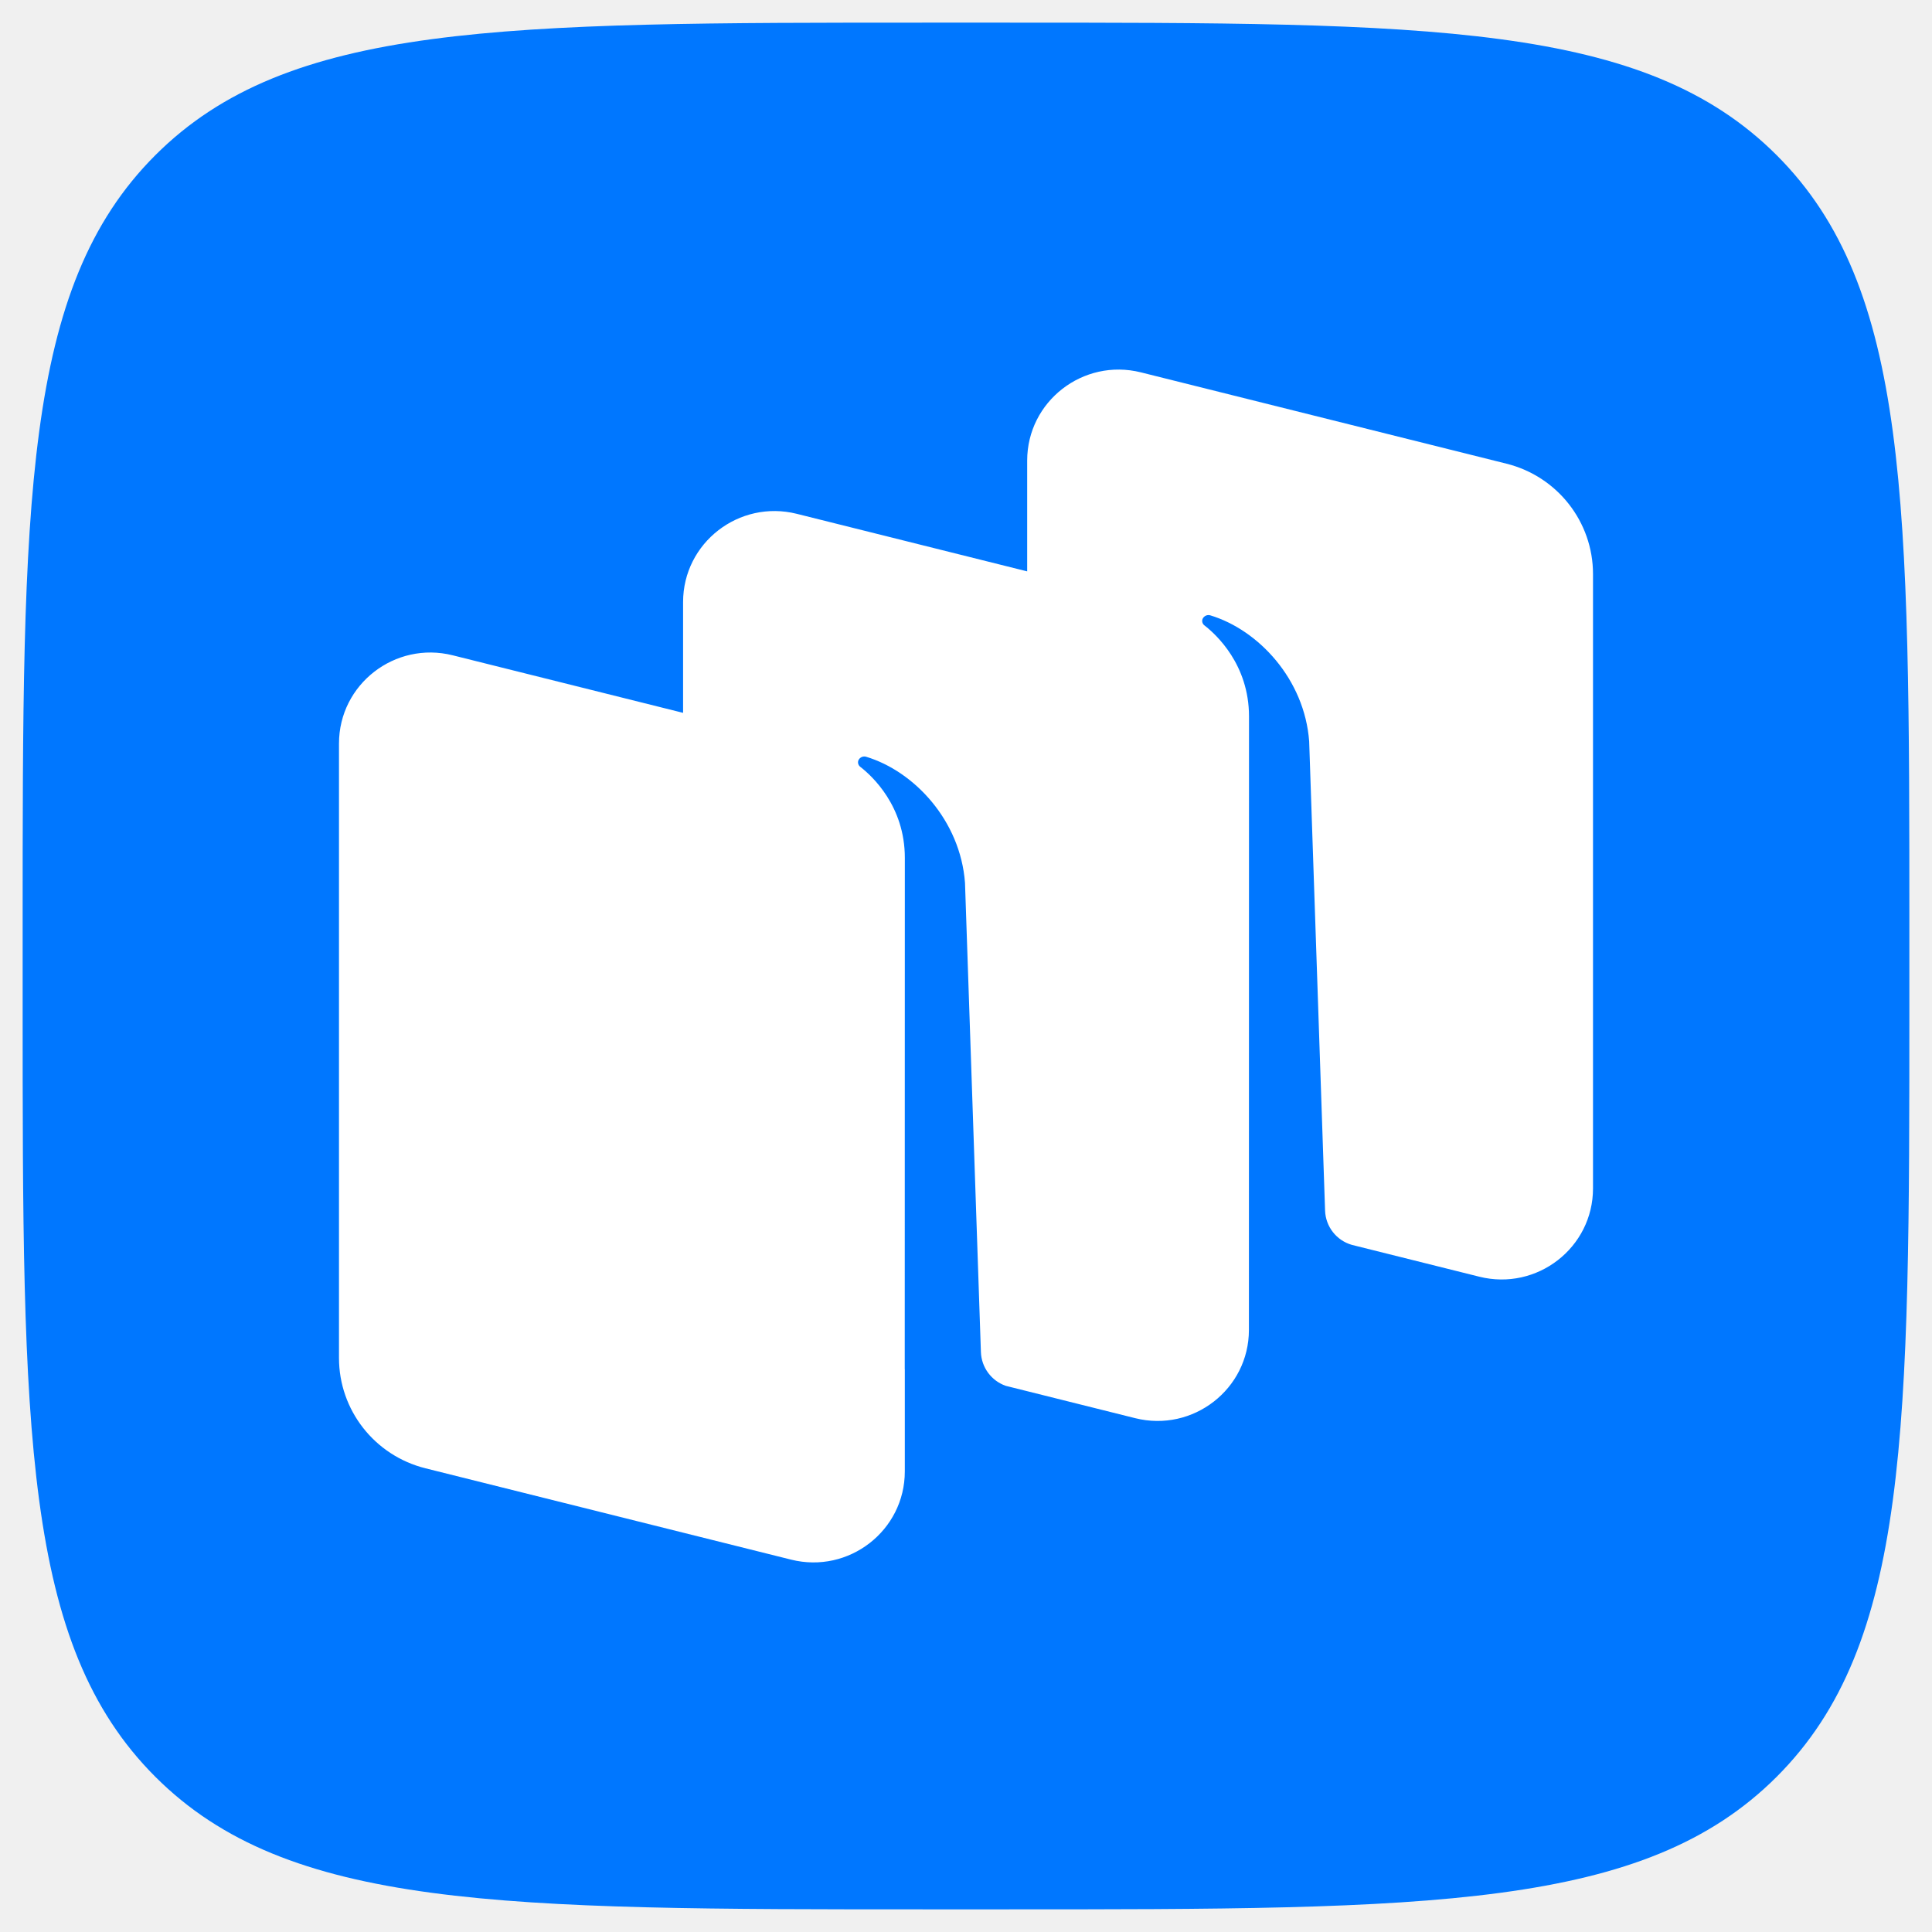
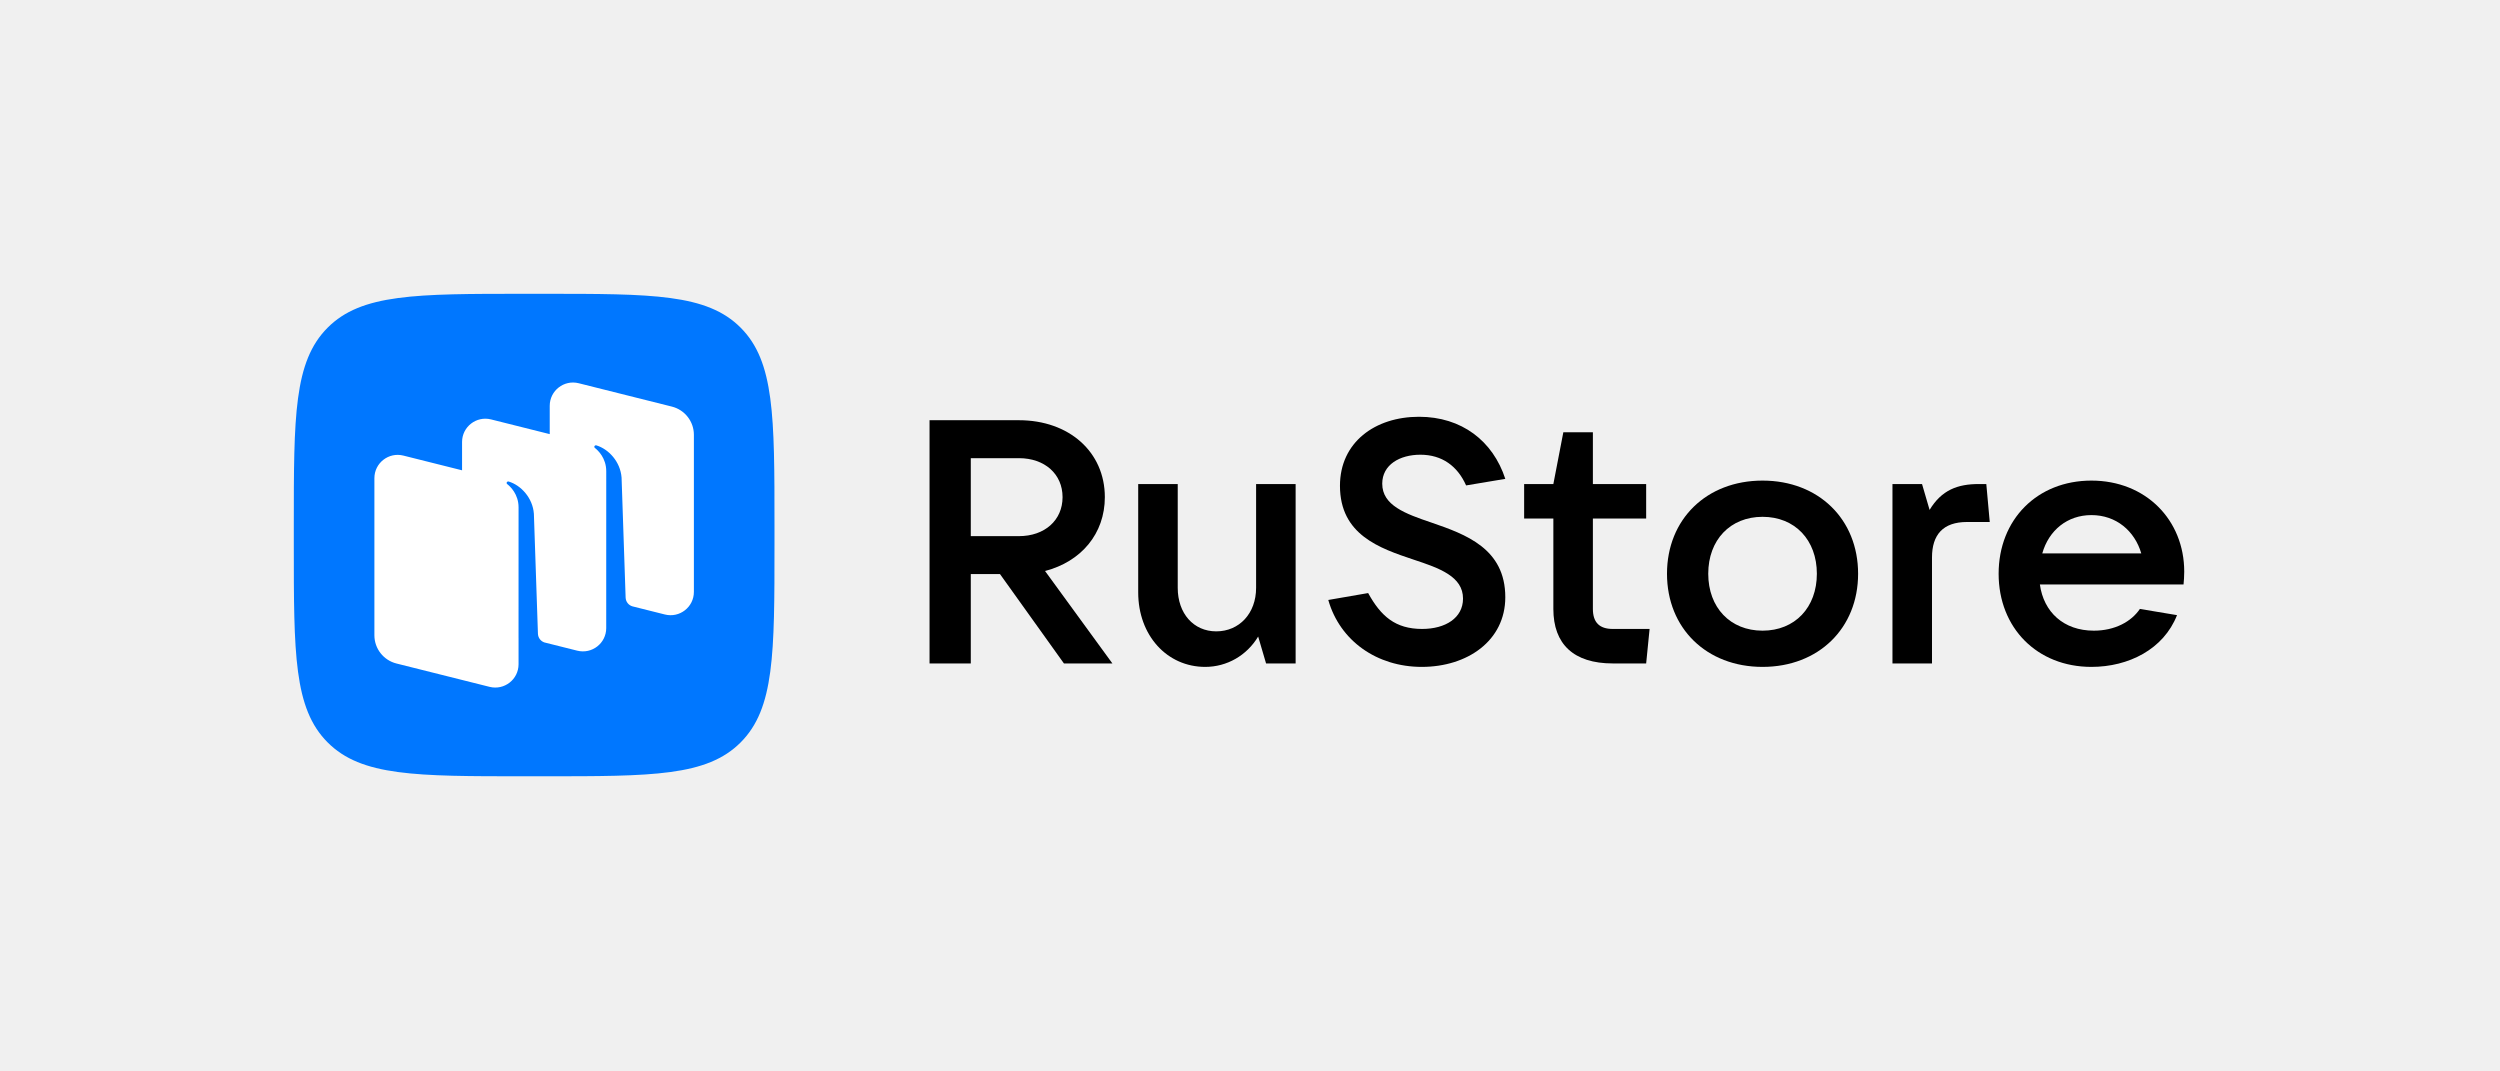
- <svg xmlns="http://www.w3.org/2000/svg" width="512" height="512" viewBox="0 0 512 512" fill="none">
-   <path d="M41.147 470.853C76.294 506 132.863 506 246 506H266C379.137 506 435.705 506 470.853 470.853C506 435.705 506 379.136 506 265.999V245.999C506 132.861 506 76.292 470.853 41.145C435.705 6 379.137 6 266 6H246C132.863 6 76.294 6 41.147 41.145C6 76.292 6 132.861 6 245.999V265.999C6 379.136 6 435.706 41.147 470.853Z" fill="#0077FF" />
-   <path fill-rule="evenodd" clip-rule="evenodd" d="M392.028 338.339L358.245 329.9C354.177 328.733 351.304 325.072 351.159 320.818L346.943 196.475C345.724 180.017 333.507 166.928 320.74 163.073C320.024 162.857 319.258 163.148 318.834 163.765C318.402 164.391 318.569 165.259 319.171 165.725C322.323 168.165 331 176.129 331 189.866L330.975 352.441C330.975 368.139 316.141 379.652 300.84 375.83L266.535 367.26C262.731 365.929 260.088 362.387 259.95 358.301L255.734 233.949C254.515 217.491 242.298 204.402 229.531 200.547C228.815 200.331 228.049 200.622 227.625 201.239C227.194 201.866 227.36 202.733 227.962 203.199C231.114 205.639 239.791 213.603 239.791 227.34L239.766 362.855L239.785 362.858V389.931C239.785 405.629 224.951 417.142 209.65 413.32L112.752 389.114C99.28 385.749 89.835 373.699 89.835 359.878L89.835 197.049C89.835 181.351 104.669 169.837 119.97 173.66L181.025 188.911V159.559C181.025 143.861 195.859 132.347 211.16 136.169L272.213 151.421V122.068C272.213 106.369 287.047 94.856 302.348 98.678L399.246 122.884C412.717 126.249 422.163 138.3 422.163 152.121V314.949C422.163 330.648 407.329 342.161 392.028 338.339Z" fill="white" />
+ <svg xmlns="http://www.w3.org/2000/svg" width="1855" height="794" viewBox="0 0 1855 794" fill="none">
+   <path d="M243.072 550.834C268.144 576 308.496 576 389.2 576H403.467C484.172 576 524.524 576 549.596 550.834C574.668 525.669 574.668 485.166 574.668 404.159V389.839C574.668 308.833 574.668 268.329 549.596 243.164C524.524 218 484.172 218 403.467 218H389.2C308.496 218 268.144 218 243.072 243.164C218 268.329 218 308.833 218 389.839V404.159C218 485.166 218 525.669 243.072 550.834Z" fill="#0077FF" />
+   <path fill-rule="evenodd" clip-rule="evenodd" d="M493.368 455.955L469.269 449.912C466.367 449.077 464.318 446.456 464.215 443.409L461.207 354.38C460.337 342.596 451.623 333.224 442.516 330.464C442.005 330.309 441.459 330.518 441.156 330.96C440.848 331.408 440.967 332.029 441.396 332.363C443.645 334.11 449.835 339.812 449.835 349.648L449.817 466.052C449.817 477.292 439.235 485.535 428.32 482.798L403.849 476.662C401.135 475.709 399.251 473.173 399.152 470.247L396.145 381.212C395.275 369.428 386.56 360.056 377.453 357.296C376.942 357.141 376.396 357.35 376.093 357.791C375.786 358.24 375.904 358.861 376.334 359.194C378.583 360.942 384.772 366.644 384.772 376.479L384.754 473.508L384.767 473.51V492.894C384.767 504.134 374.186 512.378 363.271 509.641L294.15 492.31C284.541 489.9 277.803 481.272 277.803 471.376L277.803 354.791C277.803 343.551 288.384 335.307 299.299 338.044L342.852 348.965V327.948C342.852 316.708 353.434 308.465 364.349 311.201L407.9 322.121V301.105C407.9 289.864 418.481 281.621 429.396 284.358L498.517 301.689C508.126 304.098 514.864 312.726 514.864 322.622V439.208C514.864 450.448 504.283 458.691 493.368 455.955Z" fill="white" />
+   <path d="M775.414 423.67C802.193 416.758 819.79 396.023 819.79 368.888C819.79 335.353 793.266 311.802 756.031 311.802H689.722V492.275H720.326V425.974H742.004L789.441 492.275H825.401L775.414 423.67ZM756.031 339.961C775.159 339.961 788.421 351.737 788.421 368.888C788.421 386.039 775.159 397.815 756.031 397.815H720.326V339.961H756.031Z" fill="black" />
+   <path d="M894.279 494.835C910.346 494.835 925.138 486.387 933.554 472.308L939.42 492.275H961.353V359.16H932.024V436.213C932.024 455.156 919.527 468.468 902.44 468.468C885.608 468.468 873.876 455.156 873.876 436.213V359.16H844.547V439.541C844.547 471.54 865.97 494.835 894.279 494.835Z" fill="black" />
+   <path d="M1054.95 494.835C1088.87 494.835 1116.93 475.379 1116.93 443.125C1116.93 407.03 1087.6 396.535 1062.35 387.831C1042.71 381.175 1025.62 375.032 1025.62 358.904C1025.62 344.825 1038.63 337.401 1053.93 337.401C1070 337.401 1081.48 345.849 1087.85 360.184L1116.93 355.321C1107.75 327.162 1084.54 309.242 1052.91 309.242C1020.27 309.242 994.255 328.186 994.255 360.44C994.255 396.791 1023.58 406.774 1048.83 415.222C1068.22 421.622 1085.56 427.765 1085.56 444.149C1085.56 458.484 1072.55 466.676 1055.21 466.676C1035.32 466.676 1024.6 457.204 1015.17 440.053L985.584 445.173C994.255 475.635 1021.8 494.835 1054.95 494.835Z" fill="black" />
+   <path d="M1196.71 466.676C1186.77 466.676 1181.92 461.812 1181.92 451.828V384.759H1221.45V359.16H1181.92V320.762H1159.99L1152.59 359.16H1130.91V384.759H1152.59V451.828C1152.59 477.939 1167.64 492.275 1196.71 492.275H1221.45L1224 466.676H1196.71Z" fill="black" />
+   <path d="M1307.81 494.835C1349.39 494.835 1378.71 466.164 1378.71 425.718C1378.71 385.271 1349.39 356.6 1307.81 356.6C1266.24 356.6 1236.91 385.271 1236.91 425.718C1236.91 466.164 1266.24 494.835 1307.81 494.835ZM1307.81 467.956C1283.84 467.956 1267.52 450.805 1267.52 425.718C1267.52 400.631 1283.84 383.479 1307.81 383.479C1331.79 383.479 1348.11 400.631 1348.11 425.718C1348.11 450.805 1331.79 467.956 1307.81 467.956Z" fill="black" />
+   <path d="M1433.54 492.275V413.686C1433.54 396.791 1441.7 387.319 1459.56 387.319H1476.39L1473.84 359.16H1468.23C1452.67 359.16 1440.68 363.512 1431.76 378.36L1426.15 359.16H1404.21V492.275H1433.54Z" fill="black" />
+   <path d="M1620.7 424.182C1620.7 385.783 1592.14 356.6 1551.84 356.6C1511.55 356.6 1482.98 385.527 1482.98 425.718C1482.98 465.908 1511.55 494.835 1551.84 494.835C1579.39 494.835 1605.4 481.779 1615.35 456.436L1587.8 451.828C1581.43 461.3 1569.19 467.956 1553.63 467.956C1531.19 467.956 1516.39 454.132 1513.59 433.653H1620.19C1620.45 430.837 1620.7 427.765 1620.7 424.182ZM1551.84 382.199C1570.21 382.199 1583.98 393.975 1588.82 410.614H1515.37C1520.22 393.463 1533.99 382.199 1551.84 382.199Z" fill="black" />
</svg>
